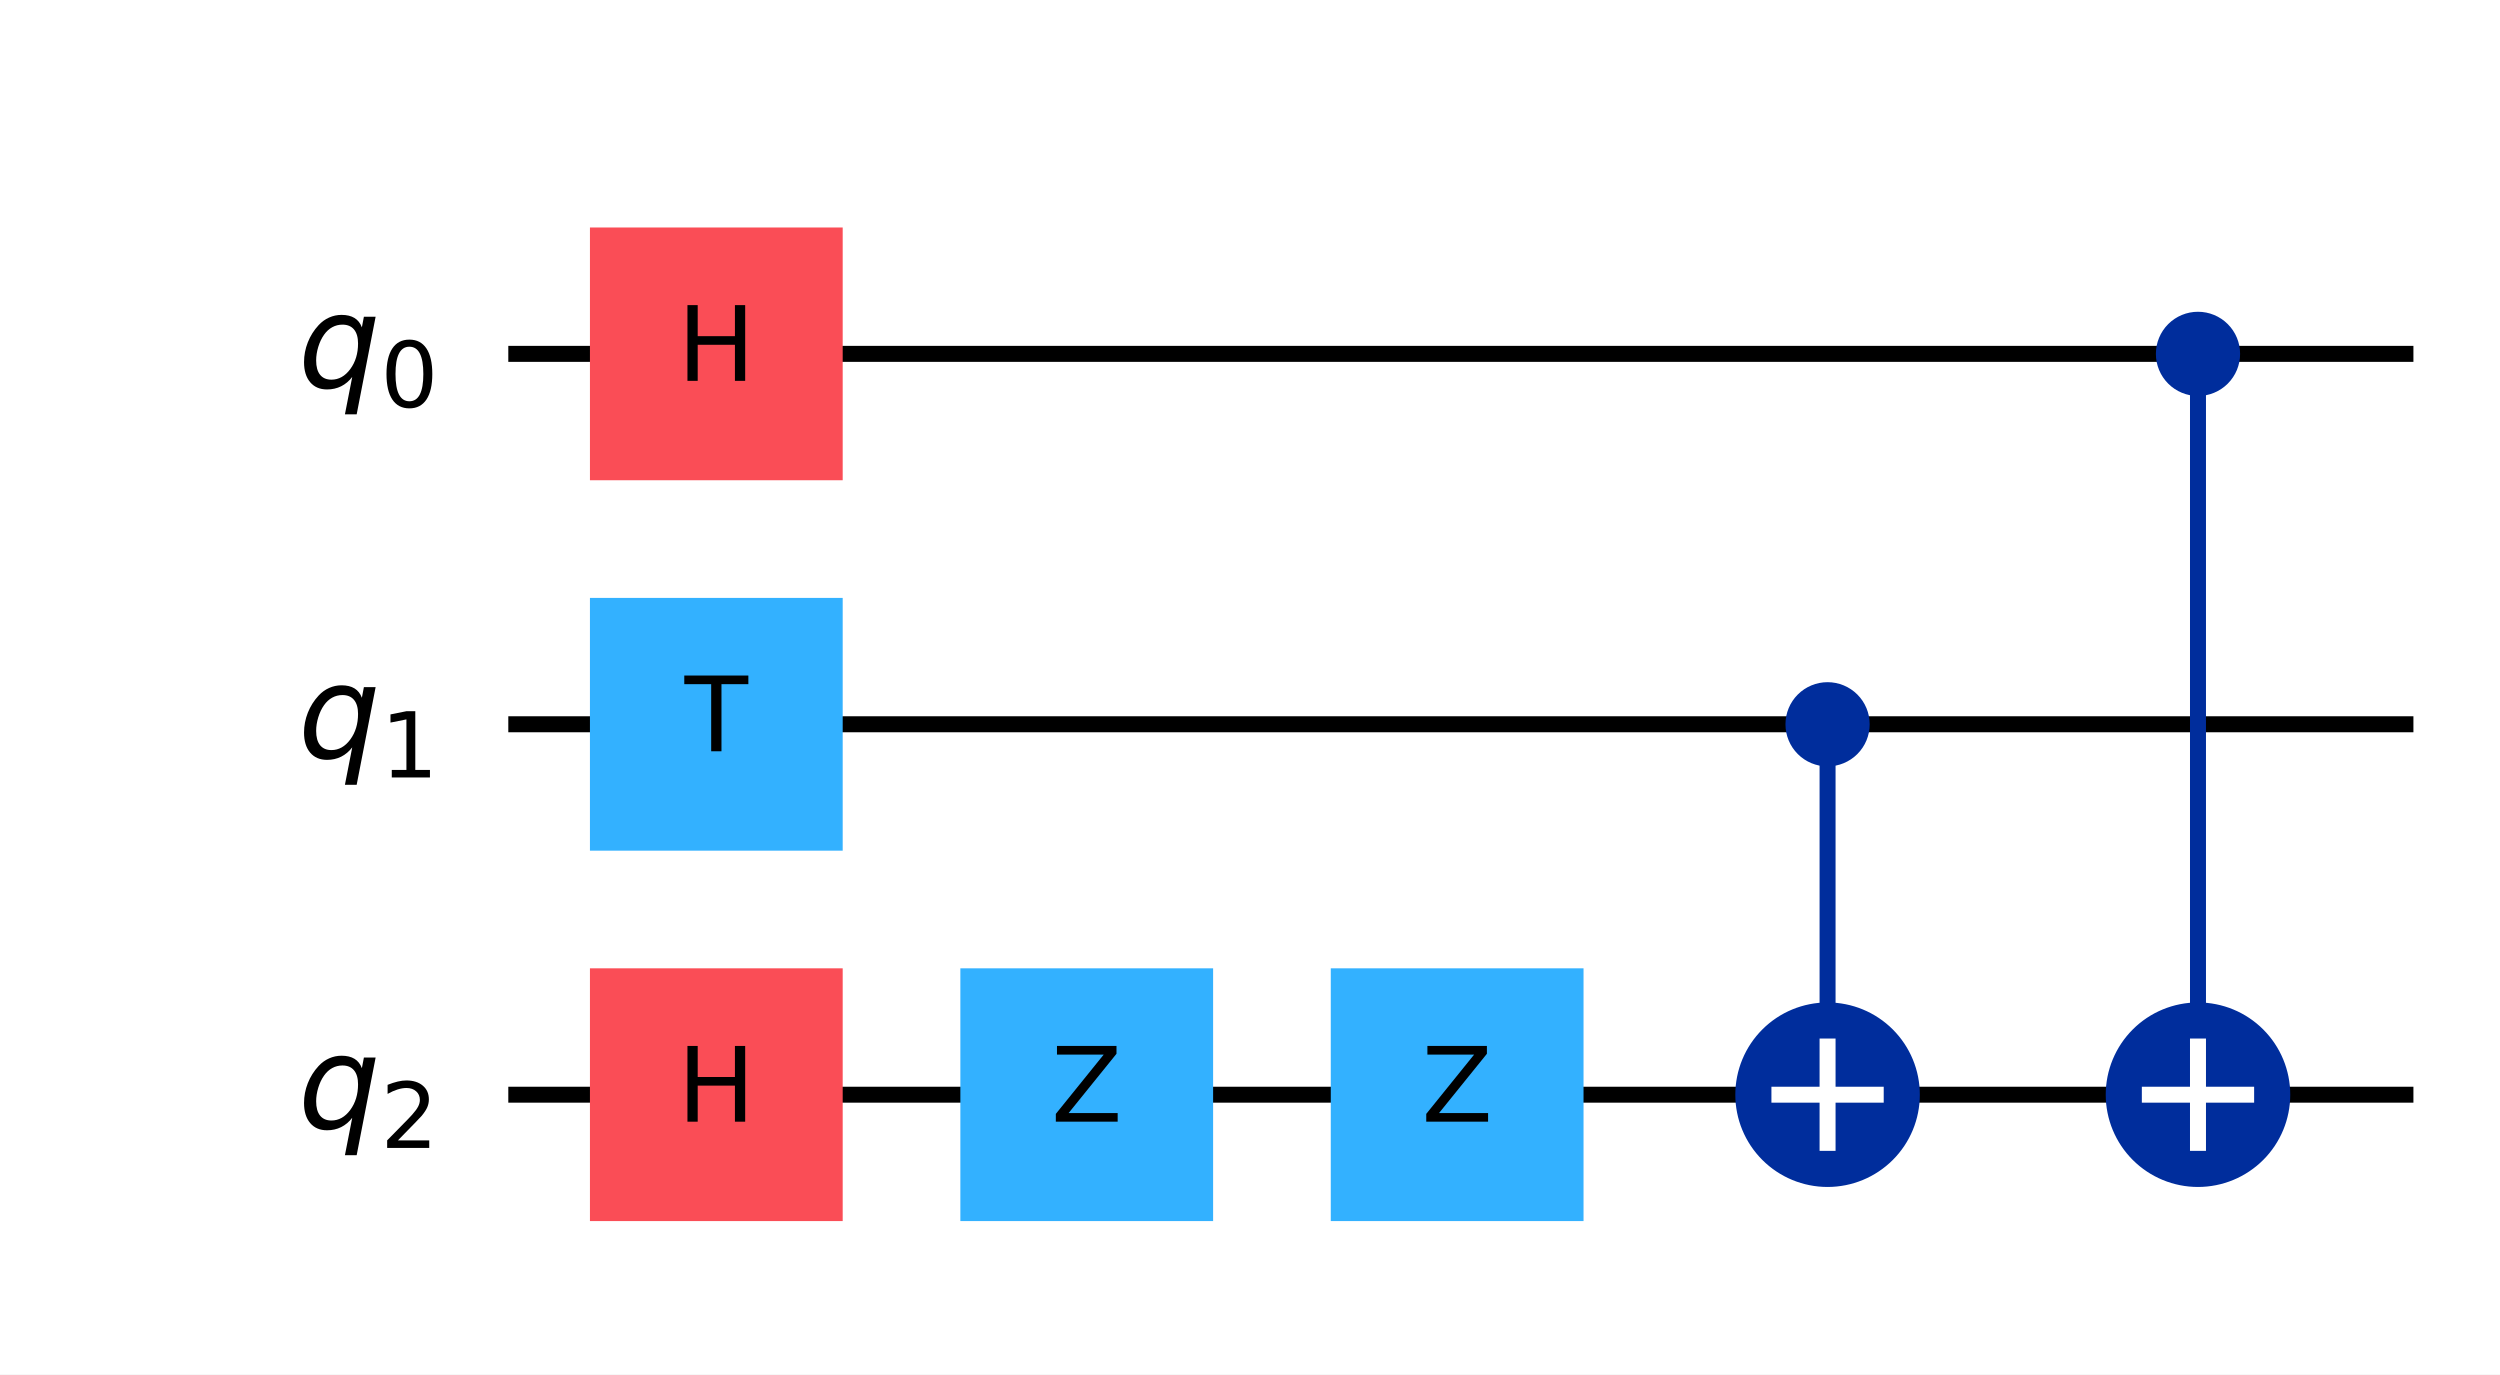
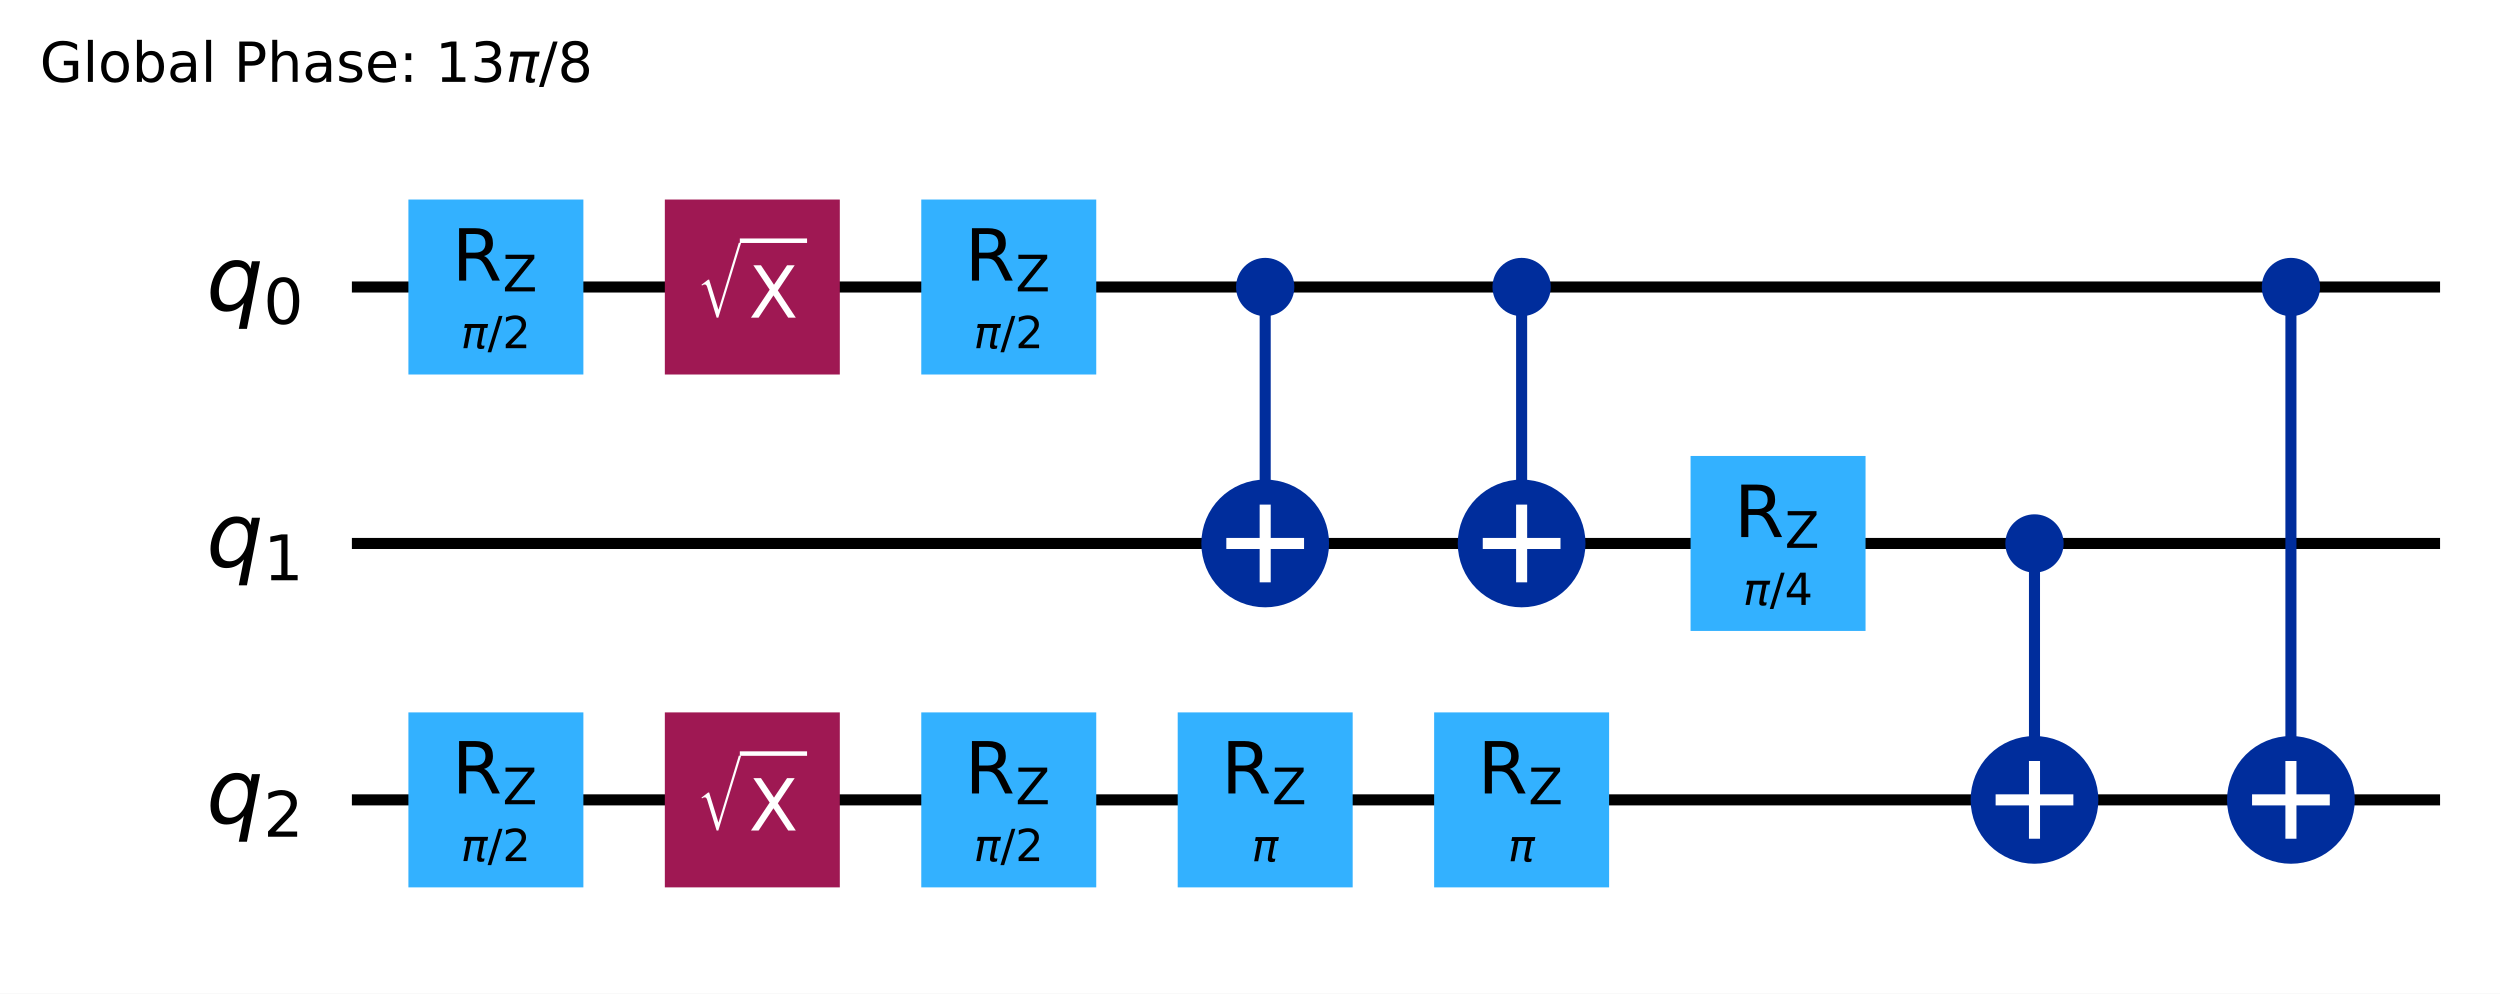
- <svg xmlns="http://www.w3.org/2000/svg" xmlns:xlink="http://www.w3.org/1999/xlink" width="312.85pt" height="172.004pt" viewBox="0 0 312.85 172.004" version="1.1">
+ <svg xmlns="http://www.w3.org/2000/svg" xmlns:xlink="http://www.w3.org/1999/xlink" width="451.912pt" height="179.604pt" viewBox="0 0 451.912 179.604" version="1.1">
  <defs>
    <style type="text/css">*{stroke-linejoin: round; stroke-linecap: butt}</style>
  </defs>
  <g id="figure_1">
    <g id="patch_1">
-       <path d="M 0 172.004  L 312.85 172.004  L 312.85 0  L 0 0  z " style="fill: #ffffff" />
+       <path d="M 0 179.604  L 451.912 179.604  L 451.912 0  L 0 0  z " style="fill: #ffffff" />
    </g>
    <g id="axes_1">
      <g id="line2d_1">
-         <path d="M 64.609 44.283  L 301.015 44.283  " clip-path="url(#p909fe43ac2)" style="fill: none; stroke: #000000; stroke-width: 2; stroke-linecap: square" />
+         <path d="M 64.609 51.883  L 440.077 51.883  " clip-path="url(#p7be3bca768)" style="fill: none; stroke: #000000; stroke-width: 2; stroke-linecap: square" />
      </g>
      <g id="line2d_2">
-         <path d="M 64.609 90.637  L 301.015 90.637  " clip-path="url(#p909fe43ac2)" style="fill: none; stroke: #000000; stroke-width: 2; stroke-linecap: square" />
+         <path d="M 64.609 98.237  L 440.077 98.237  " clip-path="url(#p7be3bca768)" style="fill: none; stroke: #000000; stroke-width: 2; stroke-linecap: square" />
      </g>
      <g id="line2d_3">
-         <path d="M 64.609 136.991  L 301.015 136.991  " clip-path="url(#p909fe43ac2)" style="fill: none; stroke: #000000; stroke-width: 2; stroke-linecap: square" />
+         <path d="M 64.609 144.591  L 440.077 144.591  " clip-path="url(#p7be3bca768)" style="fill: none; stroke: #000000; stroke-width: 2; stroke-linecap: square" />
+       </g>
+       <g id="text_1">
+         <g transform="translate(7.2 14.8) scale(0.1 -0.1)">
+           <defs>
+             <path id="DejaVuSans-2a" d="M 3809 666  L 3809 1919  L 2778 1919  L 2778 2438  L 4434 2438  L 4434 434  Q 4069 175 3628 42  Q 3188 -91 2688 -91  Q 1594 -91 976 548  Q 359 1188 359 2328  Q 359 3472 976 4111  Q 1594 4750 2688 4750  Q 3144 4750 3555 4637  Q 3966 4525 4313 4306  L 4313 3634  Q 3963 3931 3569 4081  Q 3175 4231 2741 4231  Q 1884 4231 1454 3753  Q 1025 3275 1025 2328  Q 1025 1384 1454 906  Q 1884 428 2741 428  Q 3075 428 3337 486  Q 3600 544 3809 666  z " transform="scale(0.015625)" />
+             <path id="DejaVuSans-4f" d="M 603 4863  L 1178 4863  L 1178 0  L 603 0  L 603 4863  z " transform="scale(0.015625)" />
+             <path id="DejaVuSans-52" d="M 1959 3097  Q 1497 3097 1228 2736  Q 959 2375 959 1747  Q 959 1119 1226 758  Q 1494 397 1959 397  Q 2419 397 2687 759  Q 2956 1122 2956 1747  Q 2956 2369 2687 2733  Q 2419 3097 1959 3097  z M 1959 3584  Q 2709 3584 3137 3096  Q 3566 2609 3566 1747  Q 3566 888 3137 398  Q 2709 -91 1959 -91  Q 1206 -91 779 398  Q 353 888 353 1747  Q 353 2609 779 3096  Q 1206 3584 1959 3584  z " transform="scale(0.015625)" />
+             <path id="DejaVuSans-45" d="M 3116 1747  Q 3116 2381 2855 2742  Q 2594 3103 2138 3103  Q 1681 3103 1420 2742  Q 1159 2381 1159 1747  Q 1159 1113 1420 752  Q 1681 391 2138 391  Q 2594 391 2855 752  Q 3116 1113 3116 1747  z M 1159 2969  Q 1341 3281 1617 3432  Q 1894 3584 2278 3584  Q 2916 3584 3314 3078  Q 3713 2572 3713 1747  Q 3713 922 3314 415  Q 2916 -91 2278 -91  Q 1894 -91 1617 61  Q 1341 213 1159 525  L 1159 0  L 581 0  L 581 4863  L 1159 4863  L 1159 2969  z " transform="scale(0.015625)" />
+             <path id="DejaVuSans-44" d="M 2194 1759  Q 1497 1759 1228 1600  Q 959 1441 959 1056  Q 959 750 1161 570  Q 1363 391 1709 391  Q 2188 391 2477 730  Q 2766 1069 2766 1631  L 2766 1759  L 2194 1759  z M 3341 1997  L 3341 0  L 2766 0  L 2766 531  Q 2569 213 2275 61  Q 1981 -91 1556 -91  Q 1019 -91 701 211  Q 384 513 384 1019  Q 384 1609 779 1909  Q 1175 2209 1959 2209  L 2766 2209  L 2766 2266  Q 2766 2663 2505 2880  Q 2244 3097 1772 3097  Q 1472 3097 1187 3025  Q 903 2953 641 2809  L 641 3341  Q 956 3463 1253 3523  Q 1550 3584 1831 3584  Q 2591 3584 2966 3190  Q 3341 2797 3341 1997  z " transform="scale(0.015625)" />
+             <path id="DejaVuSans-3" transform="scale(0.015625)" />
+             <path id="DejaVuSans-33" d="M 1259 4147  L 1259 2394  L 2053 2394  Q 2494 2394 2734 2622  Q 2975 2850 2975 3272  Q 2975 3691 2734 3919  Q 2494 4147 2053 4147  L 1259 4147  z M 628 4666  L 2053 4666  Q 2838 4666 3239 4311  Q 3641 3956 3641 3272  Q 3641 2581 3239 2228  Q 2838 1875 2053 1875  L 1259 1875  L 1259 0  L 628 0  L 628 4666  z " transform="scale(0.015625)" />
+             <path id="DejaVuSans-4b" d="M 3513 2113  L 3513 0  L 2938 0  L 2938 2094  Q 2938 2591 2744 2837  Q 2550 3084 2163 3084  Q 1697 3084 1428 2787  Q 1159 2491 1159 1978  L 1159 0  L 581 0  L 581 4863  L 1159 4863  L 1159 2956  Q 1366 3272 1645 3428  Q 1925 3584 2291 3584  Q 2894 3584 3203 3211  Q 3513 2838 3513 2113  z " transform="scale(0.015625)" />
+             <path id="DejaVuSans-56" d="M 2834 3397  L 2834 2853  Q 2591 2978 2328 3040  Q 2066 3103 1784 3103  Q 1356 3103 1142 2972  Q 928 2841 928 2578  Q 928 2378 1081 2264  Q 1234 2150 1697 2047  L 1894 2003  Q 2506 1872 2764 1633  Q 3022 1394 3022 966  Q 3022 478 2636 193  Q 2250 -91 1575 -91  Q 1294 -91 989 -36  Q 684 19 347 128  L 347 722  Q 666 556 975 473  Q 1284 391 1588 391  Q 1994 391 2212 530  Q 2431 669 2431 922  Q 2431 1156 2273 1281  Q 2116 1406 1581 1522  L 1381 1569  Q 847 1681 609 1914  Q 372 2147 372 2553  Q 372 3047 722 3315  Q 1072 3584 1716 3584  Q 2034 3584 2315 3537  Q 2597 3491 2834 3397  z " transform="scale(0.015625)" />
+             <path id="DejaVuSans-48" d="M 3597 1894  L 3597 1613  L 953 1613  Q 991 1019 1311 708  Q 1631 397 2203 397  Q 2534 397 2845 478  Q 3156 559 3463 722  L 3463 178  Q 3153 47 2828 -22  Q 2503 -91 2169 -91  Q 1331 -91 842 396  Q 353 884 353 1716  Q 353 2575 817 3079  Q 1281 3584 2069 3584  Q 2775 3584 3186 3129  Q 3597 2675 3597 1894  z M 3022 2063  Q 3016 2534 2758 2815  Q 2500 3097 2075 3097  Q 1594 3097 1305 2825  Q 1016 2553 972 2059  L 3022 2063  z " transform="scale(0.015625)" />
+             <path id="DejaVuSans-1d" d="M 750 794  L 1409 794  L 1409 0  L 750 0  L 750 794  z M 750 3309  L 1409 3309  L 1409 2516  L 750 2516  L 750 3309  z " transform="scale(0.015625)" />
+             <path id="DejaVuSans-14" d="M 794 531  L 1825 531  L 1825 4091  L 703 3866  L 703 4441  L 1819 4666  L 2450 4666  L 2450 531  L 3481 531  L 3481 0  L 794 0  L 794 531  z " transform="scale(0.015625)" />
+             <path id="DejaVuSans-16" d="M 2597 2516  Q 3050 2419 3304 2112  Q 3559 1806 3559 1356  Q 3559 666 3084 287  Q 2609 -91 1734 -91  Q 1441 -91 1130 -33  Q 819 25 488 141  L 488 750  Q 750 597 1062 519  Q 1375 441 1716 441  Q 2309 441 2620 675  Q 2931 909 2931 1356  Q 2931 1769 2642 2001  Q 2353 2234 1838 2234  L 1294 2234  L 1294 2753  L 1863 2753  Q 2328 2753 2575 2939  Q 2822 3125 2822 3475  Q 2822 3834 2567 4026  Q 2313 4219 1838 4219  Q 1578 4219 1281 4162  Q 984 4106 628 3988  L 628 4550  Q 988 4650 1302 4700  Q 1616 4750 1894 4750  Q 2613 4750 3031 4423  Q 3450 4097 3450 3541  Q 3450 3153 3228 2886  Q 3006 2619 2597 2516  z " transform="scale(0.015625)" />
+             <path id="DejaVuSans-Oblique-354" d="M 584 3500  L 3938 3500  L 3825 2925  L 3384 2925  L 2966 775  Q 2922 550 2981 450  Q 3038 353 3209 353  Q 3256 353 3325 363  Q 3397 369 3419 372  L 3338 -44  Q 3222 -84 3103 -103  Q 2981 -122 2866 -122  Q 2491 -122 2388 81  Q 2284 288 2391 838  L 2797 2925  L 1506 2925  L 938 0  L 350 0  L 919 2925  L 472 2925  L 584 3500  z " transform="scale(0.015625)" />
+             <path id="DejaVuSans-12" d="M 1625 4666  L 2156 4666  L 531 -594  L 0 -594  L 1625 4666  z " transform="scale(0.015625)" />
+             <path id="DejaVuSans-1b" d="M 2034 2216  Q 1584 2216 1326 1975  Q 1069 1734 1069 1313  Q 1069 891 1326 650  Q 1584 409 2034 409  Q 2484 409 2743 651  Q 3003 894 3003 1313  Q 3003 1734 2745 1975  Q 2488 2216 2034 2216  z M 1403 2484  Q 997 2584 770 2862  Q 544 3141 544 3541  Q 544 4100 942 4425  Q 1341 4750 2034 4750  Q 2731 4750 3128 4425  Q 3525 4100 3525 3541  Q 3525 3141 3298 2862  Q 3072 2584 2669 2484  Q 3125 2378 3379 2068  Q 3634 1759 3634 1313  Q 3634 634 3220 271  Q 2806 -91 2034 -91  Q 1263 -91 848 271  Q 434 634 434 1313  Q 434 1759 690 2068  Q 947 2378 1403 2484  z M 1172 3481  Q 1172 3119 1398 2916  Q 1625 2713 2034 2713  Q 2441 2713 2670 2916  Q 2900 3119 2900 3481  Q 2900 3844 2670 4047  Q 2441 4250 2034 4250  Q 1625 4250 1398 4047  Q 1172 3844 1172 3481  z " transform="scale(0.015625)" />
+           </defs>
+           <use xlink:href="#DejaVuSans-2a" transform="translate(0 0.015625)" />
+           <use xlink:href="#DejaVuSans-4f" transform="translate(77.49023 0.015625)" />
+           <use xlink:href="#DejaVuSans-52" transform="translate(105.2734 0.015625)" />
+           <use xlink:href="#DejaVuSans-45" transform="translate(166.4551 0.015625)" />
+           <use xlink:href="#DejaVuSans-44" transform="translate(229.9316 0.015625)" />
+           <use xlink:href="#DejaVuSans-4f" transform="translate(291.2109 0.015625)" />
+           <use xlink:href="#DejaVuSans-3" transform="translate(318.9941 0.015625)" />
+           <use xlink:href="#DejaVuSans-33" transform="translate(350.7812 0.015625)" />
+           <use xlink:href="#DejaVuSans-4b" transform="translate(411.084 0.015625)" />
+           <use xlink:href="#DejaVuSans-44" transform="translate(474.4629 0.015625)" />
+           <use xlink:href="#DejaVuSans-56" transform="translate(535.7422 0.015625)" />
+           <use xlink:href="#DejaVuSans-48" transform="translate(587.8418 0.015625)" />
+           <use xlink:href="#DejaVuSans-1d" transform="translate(649.3652 0.015625)" />
+           <use xlink:href="#DejaVuSans-3" transform="translate(683.0566 0.015625)" />
+           <use xlink:href="#DejaVuSans-14" transform="translate(714.8438 0.015625)" />
+           <use xlink:href="#DejaVuSans-16" transform="translate(778.4668 0.015625)" />
+           <use xlink:href="#DejaVuSans-Oblique-354" transform="translate(842.0898 0.015625)" />
+           <use xlink:href="#DejaVuSans-12" transform="translate(902.2949 0.015625)" />
+           <use xlink:href="#DejaVuSans-1b" transform="translate(935.9863 0.015625)" />
+         </g>
      </g>
      <g id="patch_2">
-         <path d="M 59.974 21.106  L -1098.876 21.106  L -1098.876 206.522  L 59.974 206.522  z " clip-path="url(#p909fe43ac2)" style="fill: #ffffff; stroke: #ffffff; stroke-width: 1.5; stroke-linejoin: miter" />
+         <path d="M 59.974 28.706  L -1098.876 28.706  L -1098.876 214.122  L 59.974 214.122  z " clip-path="url(#p7be3bca768)" style="fill: #ffffff; stroke: #ffffff; stroke-width: 1.5; stroke-linejoin: miter" />
      </g>
      <g id="line2d_4">
-         <path d="M 228.702 136.991  L 228.702 90.637  " clip-path="url(#p909fe43ac2)" style="fill: none; stroke: #002d9c; stroke-width: 2; stroke-linecap: square" />
+         <path d="M 228.702 98.237  L 228.702 51.883  " clip-path="url(#p7be3bca768)" style="fill: none; stroke: #002d9c; stroke-width: 2; stroke-linecap: square" />
      </g>
      <g id="line2d_5">
-         <path d="M 275.056 136.991  L 275.056 44.283  " clip-path="url(#p909fe43ac2)" style="fill: none; stroke: #002d9c; stroke-width: 2; stroke-linecap: square" />
+         <path d="M 275.056 98.237  L 275.056 51.883  " clip-path="url(#p7be3bca768)" style="fill: none; stroke: #002d9c; stroke-width: 2; stroke-linecap: square" />
+       </g>
+       <g id="line2d_6">
+         <path d="M 367.764 144.591  L 367.764 98.237  " clip-path="url(#p7be3bca768)" style="fill: none; stroke: #002d9c; stroke-width: 2; stroke-linecap: square" />
+       </g>
+       <g id="line2d_7">
+         <path d="M 414.118 144.591  L 414.118 51.883  " clip-path="url(#p7be3bca768)" style="fill: none; stroke: #002d9c; stroke-width: 2; stroke-linecap: square" />
      </g>
      <g id="patch_3">
-         <path d="M 74.575 59.348  L 104.705 59.348  L 104.705 29.218  L 74.575 29.218  z " clip-path="url(#p909fe43ac2)" style="fill: #fa4d56; stroke: #fa4d56; stroke-width: 1.5; stroke-linejoin: miter" />
+         <path d="M 74.575 66.948  L 104.705 66.948  L 104.705 36.818  L 74.575 36.818  z " clip-path="url(#p7be3bca768)" style="fill: #33b1ff; stroke: #33b1ff; stroke-width: 1.5; stroke-linejoin: miter" />
      </g>
      <g id="patch_4">
-         <path d="M 74.575 105.702  L 104.705 105.702  L 104.705 75.572  L 74.575 75.572  z " clip-path="url(#p909fe43ac2)" style="fill: #33b1ff; stroke: #33b1ff; stroke-width: 1.5; stroke-linejoin: miter" />
+         <path d="M 74.575 159.656  L 104.705 159.656  L 104.705 129.526  L 74.575 129.526  z " clip-path="url(#p7be3bca768)" style="fill: #33b1ff; stroke: #33b1ff; stroke-width: 1.5; stroke-linejoin: miter" />
      </g>
      <g id="patch_5">
-         <path d="M 74.575 152.056  L 104.705 152.056  L 104.705 121.926  L 74.575 121.926  z " clip-path="url(#p909fe43ac2)" style="fill: #fa4d56; stroke: #fa4d56; stroke-width: 1.5; stroke-linejoin: miter" />
+         <path d="M 120.929 66.948  L 151.059 66.948  L 151.059 36.818  L 120.929 36.818  z " clip-path="url(#p7be3bca768)" style="fill: #9f1853; stroke: #9f1853; stroke-width: 1.5; stroke-linejoin: miter" />
      </g>
      <g id="patch_6">
-         <path d="M 120.929 152.056  L 151.059 152.056  L 151.059 121.926  L 120.929 121.926  z " clip-path="url(#p909fe43ac2)" style="fill: #33b1ff; stroke: #33b1ff; stroke-width: 1.5; stroke-linejoin: miter" />
+         <path d="M 120.929 159.656  L 151.059 159.656  L 151.059 129.526  L 120.929 129.526  z " clip-path="url(#p7be3bca768)" style="fill: #9f1853; stroke: #9f1853; stroke-width: 1.5; stroke-linejoin: miter" />
      </g>
      <g id="patch_7">
-         <path d="M 167.283 152.056  L 197.413 152.056  L 197.413 121.926  L 167.283 121.926  z " clip-path="url(#p909fe43ac2)" style="fill: #33b1ff; stroke: #33b1ff; stroke-width: 1.5; stroke-linejoin: miter" />
+         <path d="M 167.283 66.948  L 197.413 66.948  L 197.413 36.818  L 167.283 36.818  z " clip-path="url(#p7be3bca768)" style="fill: #33b1ff; stroke: #33b1ff; stroke-width: 1.5; stroke-linejoin: miter" />
      </g>
      <g id="patch_8">
-         <path d="M 228.702 95.157  C 229.901 95.157 231.051 94.681 231.898 93.833  C 232.746 92.985 233.222 91.836 233.222 90.637  C 233.222 89.439 232.746 88.289 231.898 87.441  C 231.051 86.594 229.901 86.118 228.702 86.118  C 227.504 86.118 226.354 86.594 225.507 87.441  C 224.659 88.289 224.183 89.439 224.183 90.637  C 224.183 91.836 224.659 92.985 225.507 93.833  C 226.354 94.681 227.504 95.157 228.702 95.157  z " clip-path="url(#p909fe43ac2)" style="fill: #002d9c; stroke: #002d9c; stroke-width: 1.5; stroke-linejoin: miter" />
+         <path d="M 167.283 159.656  L 197.413 159.656  L 197.413 129.526  L 167.283 129.526  z " clip-path="url(#p7be3bca768)" style="fill: #33b1ff; stroke: #33b1ff; stroke-width: 1.5; stroke-linejoin: miter" />
      </g>
      <g id="patch_9">
-         <path d="M 228.702 147.537  C 231.499 147.537 234.182 146.426 236.159 144.448  C 238.137 142.47 239.248 139.788 239.248 136.991  C 239.248 134.194 238.137 131.512 236.159 129.534  C 234.182 127.557 231.499 126.446 228.702 126.446  C 225.906 126.446 223.223 127.557 221.246 129.534  C 219.268 131.512 218.157 134.194 218.157 136.991  C 218.157 139.788 219.268 142.47 221.246 144.448  C 223.223 146.426 225.906 147.537 228.702 147.537  z " clip-path="url(#p909fe43ac2)" style="fill: #002d9c; stroke: #002d9c; stroke-width: 2; stroke-linejoin: miter" />
+         <path d="M 228.702 56.403  C 229.901 56.403 231.051 55.927 231.898 55.079  C 232.746 54.231 233.222 53.082 233.222 51.883  C 233.222 50.685 232.746 49.535 231.898 48.687  C 231.051 47.84 229.901 47.364 228.702 47.364  C 227.504 47.364 226.354 47.84 225.507 48.687  C 224.659 49.535 224.183 50.685 224.183 51.883  C 224.183 53.082 224.659 54.231 225.507 55.079  C 226.354 55.927 227.504 56.403 228.702 56.403  z " clip-path="url(#p7be3bca768)" style="fill: #002d9c; stroke: #002d9c; stroke-width: 1.5; stroke-linejoin: miter" />
      </g>
      <g id="patch_10">
-         <path d="M 275.056 48.803  C 276.255 48.803 277.405 48.327 278.252 47.479  C 279.1 46.631 279.576 45.482 279.576 44.283  C 279.576 43.085 279.1 41.935 278.252 41.087  C 277.405 40.24 276.255 39.764 275.056 39.764  C 273.858 39.764 272.708 40.24 271.861 41.087  C 271.013 41.935 270.537 43.085 270.537 44.283  C 270.537 45.482 271.013 46.631 271.861 47.479  C 272.708 48.327 273.858 48.803 275.056 48.803  z " clip-path="url(#p909fe43ac2)" style="fill: #002d9c; stroke: #002d9c; stroke-width: 1.5; stroke-linejoin: miter" />
+         <path d="M 228.702 108.783  C 231.499 108.783 234.182 107.672 236.159 105.694  C 238.137 103.716 239.248 101.034 239.248 98.237  C 239.248 95.44 238.137 92.758 236.159 90.78  C 234.182 88.803 231.499 87.692 228.702 87.692  C 225.906 87.692 223.223 88.803 221.246 90.78  C 219.268 92.758 218.157 95.44 218.157 98.237  C 218.157 101.034 219.268 103.716 221.246 105.694  C 223.223 107.672 225.906 108.783 228.702 108.783  z " clip-path="url(#p7be3bca768)" style="fill: #002d9c; stroke: #002d9c; stroke-width: 2; stroke-linejoin: miter" />
      </g>
      <g id="patch_11">
-         <path d="M 275.056 147.537  C 277.853 147.537 280.536 146.426 282.513 144.448  C 284.491 142.47 285.602 139.788 285.602 136.991  C 285.602 134.194 284.491 131.512 282.513 129.534  C 280.536 127.557 277.853 126.446 275.056 126.446  C 272.26 126.446 269.577 127.557 267.6 129.534  C 265.622 131.512 264.511 134.194 264.511 136.991  C 264.511 139.788 265.622 142.47 267.6 144.448  C 269.577 146.426 272.26 147.537 275.056 147.537  z " clip-path="url(#p909fe43ac2)" style="fill: #002d9c; stroke: #002d9c; stroke-width: 2; stroke-linejoin: miter" />
-       </g>
-       <g id="line2d_6">
-         <path d="M 228.702 143.017  L 228.702 130.965  " clip-path="url(#p909fe43ac2)" style="fill: none; stroke: #ffffff; stroke-width: 2; stroke-linecap: square" />
-       </g>
-       <g id="line2d_7">
-         <path d="M 222.676 136.991  L 234.728 136.991  " clip-path="url(#p909fe43ac2)" style="fill: none; stroke: #ffffff; stroke-width: 2; stroke-linecap: square" />
+         <path d="M 213.637 159.656  L 243.767 159.656  L 243.767 129.526  L 213.637 129.526  z " clip-path="url(#p7be3bca768)" style="fill: #33b1ff; stroke: #33b1ff; stroke-width: 1.5; stroke-linejoin: miter" />
+       </g>
+       <g id="patch_12">
+         <path d="M 275.056 56.403  C 276.255 56.403 277.405 55.927 278.252 55.079  C 279.1 54.231 279.576 53.082 279.576 51.883  C 279.576 50.685 279.1 49.535 278.252 48.687  C 277.405 47.84 276.255 47.364 275.056 47.364  C 273.858 47.364 272.708 47.84 271.861 48.687  C 271.013 49.535 270.537 50.685 270.537 51.883  C 270.537 53.082 271.013 54.231 271.861 55.079  C 272.708 55.927 273.858 56.403 275.056 56.403  z " clip-path="url(#p7be3bca768)" style="fill: #002d9c; stroke: #002d9c; stroke-width: 1.5; stroke-linejoin: miter" />
+       </g>
+       <g id="patch_13">
+         <path d="M 275.056 108.783  C 277.853 108.783 280.536 107.672 282.513 105.694  C 284.491 103.716 285.602 101.034 285.602 98.237  C 285.602 95.44 284.491 92.758 282.513 90.78  C 280.536 88.803 277.853 87.692 275.056 87.692  C 272.26 87.692 269.577 88.803 267.6 90.78  C 265.622 92.758 264.511 95.44 264.511 98.237  C 264.511 101.034 265.622 103.716 267.6 105.694  C 269.577 107.672 272.26 108.783 275.056 108.783  z " clip-path="url(#p7be3bca768)" style="fill: #002d9c; stroke: #002d9c; stroke-width: 2; stroke-linejoin: miter" />
+       </g>
+       <g id="patch_14">
+         <path d="M 259.991 159.656  L 290.121 159.656  L 290.121 129.526  L 259.991 129.526  z " clip-path="url(#p7be3bca768)" style="fill: #33b1ff; stroke: #33b1ff; stroke-width: 1.5; stroke-linejoin: miter" />
+       </g>
+       <g id="patch_15">
+         <path d="M 306.345 113.302  L 336.475 113.302  L 336.475 83.172  L 306.345 83.172  z " clip-path="url(#p7be3bca768)" style="fill: #33b1ff; stroke: #33b1ff; stroke-width: 1.5; stroke-linejoin: miter" />
+       </g>
+       <g id="patch_16">
+         <path d="M 367.764 102.757  C 368.963 102.757 370.113 102.281 370.96 101.433  C 371.808 100.585 372.284 99.436 372.284 98.237  C 372.284 97.039 371.808 95.889 370.96 95.041  C 370.113 94.194 368.963 93.718 367.764 93.718  C 366.566 93.718 365.416 94.194 364.569 95.041  C 363.721 95.889 363.245 97.039 363.245 98.237  C 363.245 99.436 363.721 100.585 364.569 101.433  C 365.416 102.281 366.566 102.757 367.764 102.757  z " clip-path="url(#p7be3bca768)" style="fill: #002d9c; stroke: #002d9c; stroke-width: 1.5; stroke-linejoin: miter" />
+       </g>
+       <g id="patch_17">
+         <path d="M 367.764 155.137  C 370.561 155.137 373.244 154.026 375.221 152.048  C 377.199 150.07 378.31 147.388 378.31 144.591  C 378.31 141.794 377.199 139.112 375.221 137.134  C 373.244 135.157 370.561 134.046 367.764 134.046  C 364.968 134.046 362.285 135.157 360.308 137.134  C 358.33 139.112 357.219 141.794 357.219 144.591  C 357.219 147.388 358.33 150.07 360.308 152.048  C 362.285 154.026 364.968 155.137 367.764 155.137  z " clip-path="url(#p7be3bca768)" style="fill: #002d9c; stroke: #002d9c; stroke-width: 2; stroke-linejoin: miter" />
+       </g>
+       <g id="patch_18">
+         <path d="M 414.118 56.403  C 415.317 56.403 416.467 55.927 417.314 55.079  C 418.162 54.231 418.638 53.082 418.638 51.883  C 418.638 50.685 418.162 49.535 417.314 48.687  C 416.467 47.84 415.317 47.364 414.118 47.364  C 412.92 47.364 411.77 47.84 410.923 48.687  C 410.075 49.535 409.599 50.685 409.599 51.883  C 409.599 53.082 410.075 54.231 410.923 55.079  C 411.77 55.927 412.92 56.403 414.118 56.403  z " clip-path="url(#p7be3bca768)" style="fill: #002d9c; stroke: #002d9c; stroke-width: 1.5; stroke-linejoin: miter" />
+       </g>
+       <g id="patch_19">
+         <path d="M 414.118 155.137  C 416.915 155.137 419.598 154.026 421.575 152.048  C 423.553 150.07 424.664 147.388 424.664 144.591  C 424.664 141.794 423.553 139.112 421.575 137.134  C 419.598 135.157 416.915 134.046 414.118 134.046  C 411.322 134.046 408.639 135.157 406.662 137.134  C 404.684 139.112 403.573 141.794 403.573 144.591  C 403.573 147.388 404.684 150.07 406.662 152.048  C 408.639 154.026 411.322 155.137 414.118 155.137  z " clip-path="url(#p7be3bca768)" style="fill: #002d9c; stroke: #002d9c; stroke-width: 2; stroke-linejoin: miter" />
      </g>
      <g id="line2d_8">
-         <path d="M 275.056 143.017  L 275.056 130.965  " clip-path="url(#p909fe43ac2)" style="fill: none; stroke: #ffffff; stroke-width: 2; stroke-linecap: square" />
+         <path d="M 228.702 104.263  L 228.702 92.211  " clip-path="url(#p7be3bca768)" style="fill: none; stroke: #ffffff; stroke-width: 2; stroke-linecap: square" />
      </g>
      <g id="line2d_9">
-         <path d="M 269.03 136.991  L 281.082 136.991  " clip-path="url(#p909fe43ac2)" style="fill: none; stroke: #ffffff; stroke-width: 2; stroke-linecap: square" />
-       </g>
-       <g id="text_1">
-         <g clip-path="url(#p909fe43ac2)">
-           <g transform="translate(37.3009 48.50439) scale(0.1625 -0.1625)">
+         <path d="M 222.676 98.237  L 234.728 98.237  " clip-path="url(#p7be3bca768)" style="fill: none; stroke: #ffffff; stroke-width: 2; stroke-linecap: square" />
+       </g>
+       <g id="line2d_10">
+         <path d="M 275.056 104.263  L 275.056 92.211  " clip-path="url(#p7be3bca768)" style="fill: none; stroke: #ffffff; stroke-width: 2; stroke-linecap: square" />
+       </g>
+       <g id="line2d_11">
+         <path d="M 269.03 98.237  L 281.082 98.237  " clip-path="url(#p7be3bca768)" style="fill: none; stroke: #ffffff; stroke-width: 2; stroke-linecap: square" />
+       </g>
+       <g id="line2d_12">
+         <path d="M 367.764 150.617  L 367.764 138.565  " clip-path="url(#p7be3bca768)" style="fill: none; stroke: #ffffff; stroke-width: 2; stroke-linecap: square" />
+       </g>
+       <g id="line2d_13">
+         <path d="M 361.738 144.591  L 373.79 144.591  " clip-path="url(#p7be3bca768)" style="fill: none; stroke: #ffffff; stroke-width: 2; stroke-linecap: square" />
+       </g>
+       <g id="line2d_14">
+         <path d="M 414.118 150.617  L 414.118 138.565  " clip-path="url(#p7be3bca768)" style="fill: none; stroke: #ffffff; stroke-width: 2; stroke-linecap: square" />
+       </g>
+       <g id="line2d_15">
+         <path d="M 408.092 144.591  L 420.144 144.591  " clip-path="url(#p7be3bca768)" style="fill: none; stroke: #ffffff; stroke-width: 2; stroke-linecap: square" />
+       </g>
+       <g id="text_2">
+         <g clip-path="url(#p7be3bca768)">
+           <g transform="translate(37.3009 56.10439) scale(0.1625 -0.1625)">
            <defs>
              <path id="DejaVuSans-Oblique-54" d="M 2669 525  Q 2438 222 2123 65  Q 1809 -91 1428 -91  Q 897 -91 595 267  Q 294 625 294 1253  Q 294 1759 480 2231  Q 666 2703 1013 3078  Q 1238 3322 1530 3453  Q 1822 3584 2144 3584  Q 2531 3584 2781 3431  Q 3031 3278 3144 2969  L 3244 3494  L 3822 3494  L 2888 -1319  L 2309 -1319  L 2669 525  z M 891 1338  Q 891 875 1084 633  Q 1278 391 1644 391  Q 2188 391 2572 911  Q 2956 1431 2956 2175  Q 2956 2625 2757 2864  Q 2559 3103 2188 3103  Q 1916 3103 1684 2976  Q 1453 2850 1281 2606  Q 1100 2350 995 2006  Q 891 1663 891 1338  z " transform="scale(0.015625)" />
              <path id="DejaVuSans-13" d="M 2034 4250  Q 1547 4250 1301 3770  Q 1056 3291 1056 2328  Q 1056 1369 1301 889  Q 1547 409 2034 409  Q 2525 409 2770 889  Q 3016 1369 3016 2328  Q 3016 3291 2770 3770  Q 2525 4250 2034 4250  z M 2034 4750  Q 2819 4750 3233 4129  Q 3647 3509 3647 2328  Q 3647 1150 3233 529  Q 2819 -91 2034 -91  Q 1250 -91 836 529  Q 422 1150 422 2328  Q 422 3509 836 4129  Q 1250 4750 2034 4750  z " transform="scale(0.015625)" />
            </defs>
            <use xlink:href="#DejaVuSans-Oblique-54" />
            <use xlink:href="#DejaVuSans-13" transform="translate(63.47656 -14.99995) scale(0.7)" />
          </g>
        </g>
      </g>
-       <g id="text_2">
-         <g clip-path="url(#p909fe43ac2)">
-           <g transform="translate(37.3009 94.85839) scale(0.1625 -0.1625)">
-             <defs>
-               <path id="DejaVuSans-14" d="M 794 531  L 1825 531  L 1825 4091  L 703 3866  L 703 4441  L 1819 4666  L 2450 4666  L 2450 531  L 3481 531  L 3481 0  L 794 0  L 794 531  z " transform="scale(0.015625)" />
-             </defs>
+       <g id="text_3">
+         <g clip-path="url(#p7be3bca768)">
+           <g transform="translate(37.3009 102.4584) scale(0.1625 -0.1625)">
            <use xlink:href="#DejaVuSans-Oblique-54" />
            <use xlink:href="#DejaVuSans-14" transform="translate(63.47656 -14.99995) scale(0.7)" />
          </g>
        </g>
      </g>
-       <g id="text_3">
-         <g clip-path="url(#p909fe43ac2)">
-           <g transform="translate(37.3009 141.2124) scale(0.1625 -0.1625)">
+       <g id="text_4">
+         <g clip-path="url(#p7be3bca768)">
+           <g transform="translate(37.3009 148.8124) scale(0.1625 -0.1625)">
            <defs>
              <path id="DejaVuSans-15" d="M 1228 531  L 3431 531  L 3431 0  L 469 0  L 469 531  Q 828 903 1448 1529  Q 2069 2156 2228 2338  Q 2531 2678 2651 2914  Q 2772 3150 2772 3378  Q 2772 3750 2511 3984  Q 2250 4219 1831 4219  Q 1534 4219 1204 4116  Q 875 4013 500 3803  L 500 4441  Q 881 4594 1212 4672  Q 1544 4750 1819 4750  Q 2544 4750 2975 4387  Q 3406 4025 3406 3419  Q 3406 3131 3298 2873  Q 3191 2616 2906 2266  Q 2828 2175 2409 1742  Q 1991 1309 1228 531  z " transform="scale(0.015625)" />
            </defs>
            <use xlink:href="#DejaVuSans-Oblique-54" />
            <use xlink:href="#DejaVuSans-15" transform="translate(63.47656 -14.99995) scale(0.7)" />
          </g>
        </g>
      </g>
-       <g id="text_4">
-         <g clip-path="url(#p909fe43ac2)">
-           <g transform="translate(84.75215 47.66015) scale(0.13 -0.13)">
-             <defs>
-               <path id="DejaVuSans-2b" d="M 628 4666  L 1259 4666  L 1259 2753  L 3553 2753  L 3553 4666  L 4184 4666  L 4184 0  L 3553 0  L 3553 2222  L 1259 2222  L 1259 0  L 628 0  L 628 4666  z " transform="scale(0.015625)" />
-             </defs>
-             <use xlink:href="#DejaVuSans-2b" />
-           </g>
-         </g>
-       </g>
      <g id="text_5">
-         <g clip-path="url(#p909fe43ac2)">
-           <g transform="translate(85.67028 94.01415) scale(0.13 -0.13)">
-             <defs>
-               <path id="DejaVuSans-37" d="M -19 4666  L 3928 4666  L 3928 4134  L 2272 4134  L 2272 0  L 1638 0  L 1638 4134  L -19 4134  L -19 4666  z " transform="scale(0.015625)" />
-             </defs>
-             <use xlink:href="#DejaVuSans-37" />
+         <g clip-path="url(#p7be3bca768)">
+           <g transform="translate(83.32036 63.00035) scale(0.08 -0.08)">
+             <use xlink:href="#DejaVuSans-Oblique-354" transform="translate(0 0.78125)" />
+             <use xlink:href="#DejaVuSans-12" transform="translate(60.20508 0.78125)" />
+             <use xlink:href="#DejaVuSans-15" transform="translate(93.89648 0.78125)" />
          </g>
        </g>
      </g>
      <g id="text_6">
-         <g clip-path="url(#p909fe43ac2)">
-           <g transform="translate(84.75215 140.3682) scale(0.13 -0.13)">
-             <use xlink:href="#DejaVuSans-2b" />
+         <g clip-path="url(#p7be3bca768)">
+           <g transform="translate(81.71036 50.74064) scale(0.13 -0.13)">
+             <defs>
+               <path id="DejaVuSans-35" d="M 2841 2188  Q 3044 2119 3236 1894  Q 3428 1669 3622 1275  L 4263 0  L 3584 0  L 2988 1197  Q 2756 1666 2539 1819  Q 2322 1972 1947 1972  L 1259 1972  L 1259 0  L 628 0  L 628 4666  L 2053 4666  Q 2853 4666 3247 4331  Q 3641 3997 3641 3322  Q 3641 2881 3436 2590  Q 3231 2300 2841 2188  z M 1259 4147  L 1259 2491  L 2053 2491  Q 2509 2491 2742 2702  Q 2975 2913 2975 3322  Q 2975 3731 2742 3939  Q 2509 4147 2053 4147  L 1259 4147  z " transform="scale(0.015625)" />
+               <path id="DejaVuSans-3d" d="M 359 4666  L 4025 4666  L 4025 4184  L 1075 531  L 4097 531  L 4097 0  L 288 0  L 288 481  L 3238 4134  L 359 4134  L 359 4666  z " transform="scale(0.015625)" />
+             </defs>
+             <use xlink:href="#DejaVuSans-35" transform="translate(0 0.09375)" />
+             <use xlink:href="#DejaVuSans-3d" transform="translate(70.43945 -14.9062) scale(0.7)" />
          </g>
        </g>
      </g>
      <g id="text_7">
-         <g clip-path="url(#p909fe43ac2)">
-           <g transform="translate(131.5419 140.3682) scale(0.13 -0.13)">
-             <defs>
-               <path id="DejaVuSans-3d" d="M 359 4666  L 4025 4666  L 4025 4184  L 1075 531  L 4097 531  L 4097 0  L 288 0  L 288 481  L 3238 4134  L 359 4134  L 359 4666  z " transform="scale(0.015625)" />
-             </defs>
-             <use xlink:href="#DejaVuSans-3d" />
+         <g clip-path="url(#p7be3bca768)">
+           <g transform="translate(83.32036 155.7084) scale(0.08 -0.08)">
+             <use xlink:href="#DejaVuSans-Oblique-354" transform="translate(0 0.78125)" />
+             <use xlink:href="#DejaVuSans-12" transform="translate(60.20508 0.78125)" />
+             <use xlink:href="#DejaVuSans-15" transform="translate(93.89648 0.78125)" />
          </g>
        </g>
      </g>
      <g id="text_8">
-         <g clip-path="url(#p909fe43ac2)">
-           <g transform="translate(177.8959 140.3682) scale(0.13 -0.13)">
-             <use xlink:href="#DejaVuSans-3d" />
+         <g clip-path="url(#p7be3bca768)">
+           <g transform="translate(81.71036 143.4486) scale(0.13 -0.13)">
+             <use xlink:href="#DejaVuSans-35" transform="translate(0 0.09375)" />
+             <use xlink:href="#DejaVuSans-3d" transform="translate(70.43945 -14.9062) scale(0.7)" />
+           </g>
+         </g>
+       </g>
+       <g id="text_9">
+         <g clip-path="url(#p7be3bca768)">
+           <g style="fill: #ffffff" transform="translate(125.9844 57.53668) scale(0.13 -0.13)">
+             <defs>
+               <path id="STIXSizeOneSym-Regular-26" d="M 6970 9933  L 3373 -1888  L 3104 -1888  L 1626 2918  Q 1555 3149 1465 3251  Q 1376 3354 1229 3354  Q 1011 3354 794 3181  L 717 3309  L 1766 4115  L 1926 4115  L 3379 -602  L 3405 -602  L 6605 9933  L 6970 9933  z " transform="scale(0.015625)" />
+               <path id="DejaVuSans-3b" d="M 403 4666  L 1081 4666  L 2241 2931  L 3406 4666  L 4084 4666  L 2584 2425  L 4184 0  L 3506 0  L 2194 1984  L 872 0  L 191 0  L 1856 2491  L 403 4666  z " transform="scale(0.015625)" />
+             </defs>
+             <use xlink:href="#STIXSizeOneSym-Regular-26" transform="translate(0 17.48438) scale(0.563912)" />
+             <use xlink:href="#DejaVuSans-3b" transform="translate(72.10478 0.84375)" />
+             <path d="M 59.605 104.75  L 59.605 111  L 153.111 111  L 153.111 104.75  L 59.605 104.75  z " />
+           </g>
+         </g>
+       </g>
+       <g id="text_10">
+         <g clip-path="url(#p7be3bca768)">
+           <g style="fill: #ffffff" transform="translate(125.9844 150.2447) scale(0.13 -0.13)">
+             <use xlink:href="#STIXSizeOneSym-Regular-26" transform="translate(0 17.48438) scale(0.563912)" />
+             <use xlink:href="#DejaVuSans-3b" transform="translate(72.10478 0.84375)" />
+             <path d="M 59.605 104.75  L 59.605 111  L 153.111 111  L 153.111 104.75  L 59.605 104.75  z " />
+           </g>
+         </g>
+       </g>
+       <g id="text_11">
+         <g clip-path="url(#p7be3bca768)">
+           <g transform="translate(176.0284 63.00035) scale(0.08 -0.08)">
+             <use xlink:href="#DejaVuSans-Oblique-354" transform="translate(0 0.78125)" />
+             <use xlink:href="#DejaVuSans-12" transform="translate(60.20508 0.78125)" />
+             <use xlink:href="#DejaVuSans-15" transform="translate(93.89648 0.78125)" />
+           </g>
+         </g>
+       </g>
+       <g id="text_12">
+         <g clip-path="url(#p7be3bca768)">
+           <g transform="translate(174.4184 50.74064) scale(0.13 -0.13)">
+             <use xlink:href="#DejaVuSans-35" transform="translate(0 0.09375)" />
+             <use xlink:href="#DejaVuSans-3d" transform="translate(70.43945 -14.9062) scale(0.7)" />
+           </g>
+         </g>
+       </g>
+       <g id="text_13">
+         <g clip-path="url(#p7be3bca768)">
+           <g transform="translate(176.0284 155.7084) scale(0.08 -0.08)">
+             <use xlink:href="#DejaVuSans-Oblique-354" transform="translate(0 0.78125)" />
+             <use xlink:href="#DejaVuSans-12" transform="translate(60.20508 0.78125)" />
+             <use xlink:href="#DejaVuSans-15" transform="translate(93.89648 0.78125)" />
+           </g>
+         </g>
+       </g>
+       <g id="text_14">
+         <g clip-path="url(#p7be3bca768)">
+           <g transform="translate(174.4184 143.4486) scale(0.13 -0.13)">
+             <use xlink:href="#DejaVuSans-35" transform="translate(0 0.09375)" />
+             <use xlink:href="#DejaVuSans-3d" transform="translate(70.43945 -14.9062) scale(0.7)" />
+           </g>
+         </g>
+       </g>
+       <g id="text_15">
+         <g clip-path="url(#p7be3bca768)">
+           <g transform="translate(226.2624 155.7084) scale(0.08 -0.08)">
+             <use xlink:href="#DejaVuSans-Oblique-354" transform="translate(0 0.3125)" />
+           </g>
+         </g>
+       </g>
+       <g id="text_16">
+         <g clip-path="url(#p7be3bca768)">
+           <g transform="translate(220.7724 143.4486) scale(0.13 -0.13)">
+             <use xlink:href="#DejaVuSans-35" transform="translate(0 0.09375)" />
+             <use xlink:href="#DejaVuSans-3d" transform="translate(70.43945 -14.9062) scale(0.7)" />
+           </g>
+         </g>
+       </g>
+       <g id="text_17">
+         <g clip-path="url(#p7be3bca768)">
+           <g transform="translate(272.6164 155.7084) scale(0.08 -0.08)">
+             <use xlink:href="#DejaVuSans-Oblique-354" transform="translate(0 0.3125)" />
+           </g>
+         </g>
+       </g>
+       <g id="text_18">
+         <g clip-path="url(#p7be3bca768)">
+           <g transform="translate(267.1264 143.4486) scale(0.13 -0.13)">
+             <use xlink:href="#DejaVuSans-35" transform="translate(0 0.09375)" />
+             <use xlink:href="#DejaVuSans-3d" transform="translate(70.43945 -14.9062) scale(0.7)" />
+           </g>
+         </g>
+       </g>
+       <g id="text_19">
+         <g clip-path="url(#p7be3bca768)">
+           <g transform="translate(315.0904 109.3544) scale(0.08 -0.08)">
+             <defs>
+               <path id="DejaVuSans-17" d="M 2419 4116  L 825 1625  L 2419 1625  L 2419 4116  z M 2253 4666  L 3047 4666  L 3047 1625  L 3713 1625  L 3713 1100  L 3047 1100  L 3047 0  L 2419 0  L 2419 1100  L 313 1100  L 313 1709  L 2253 4666  z " transform="scale(0.015625)" />
+             </defs>
+             <use xlink:href="#DejaVuSans-Oblique-354" transform="translate(0 0.09375)" />
+             <use xlink:href="#DejaVuSans-12" transform="translate(60.20508 0.09375)" />
+             <use xlink:href="#DejaVuSans-17" transform="translate(93.89648 0.09375)" />
+           </g>
+         </g>
+       </g>
+       <g id="text_20">
+         <g clip-path="url(#p7be3bca768)">
+           <g transform="translate(313.4804 97.09464) scale(0.13 -0.13)">
+             <use xlink:href="#DejaVuSans-35" transform="translate(0 0.09375)" />
+             <use xlink:href="#DejaVuSans-3d" transform="translate(70.43945 -14.9062) scale(0.7)" />
          </g>
        </g>
      </g>
    </g>
  </g>
  <defs>
-     <clipPath id="p909fe43ac2">
-       <rect x="7.2" y="7.2" width="298.45" height="157.604" />
+     <clipPath id="p7be3bca768">
+       <rect x="7.2" y="14.8" width="437.512" height="157.604" />
    </clipPath>
  </defs>
</svg>
